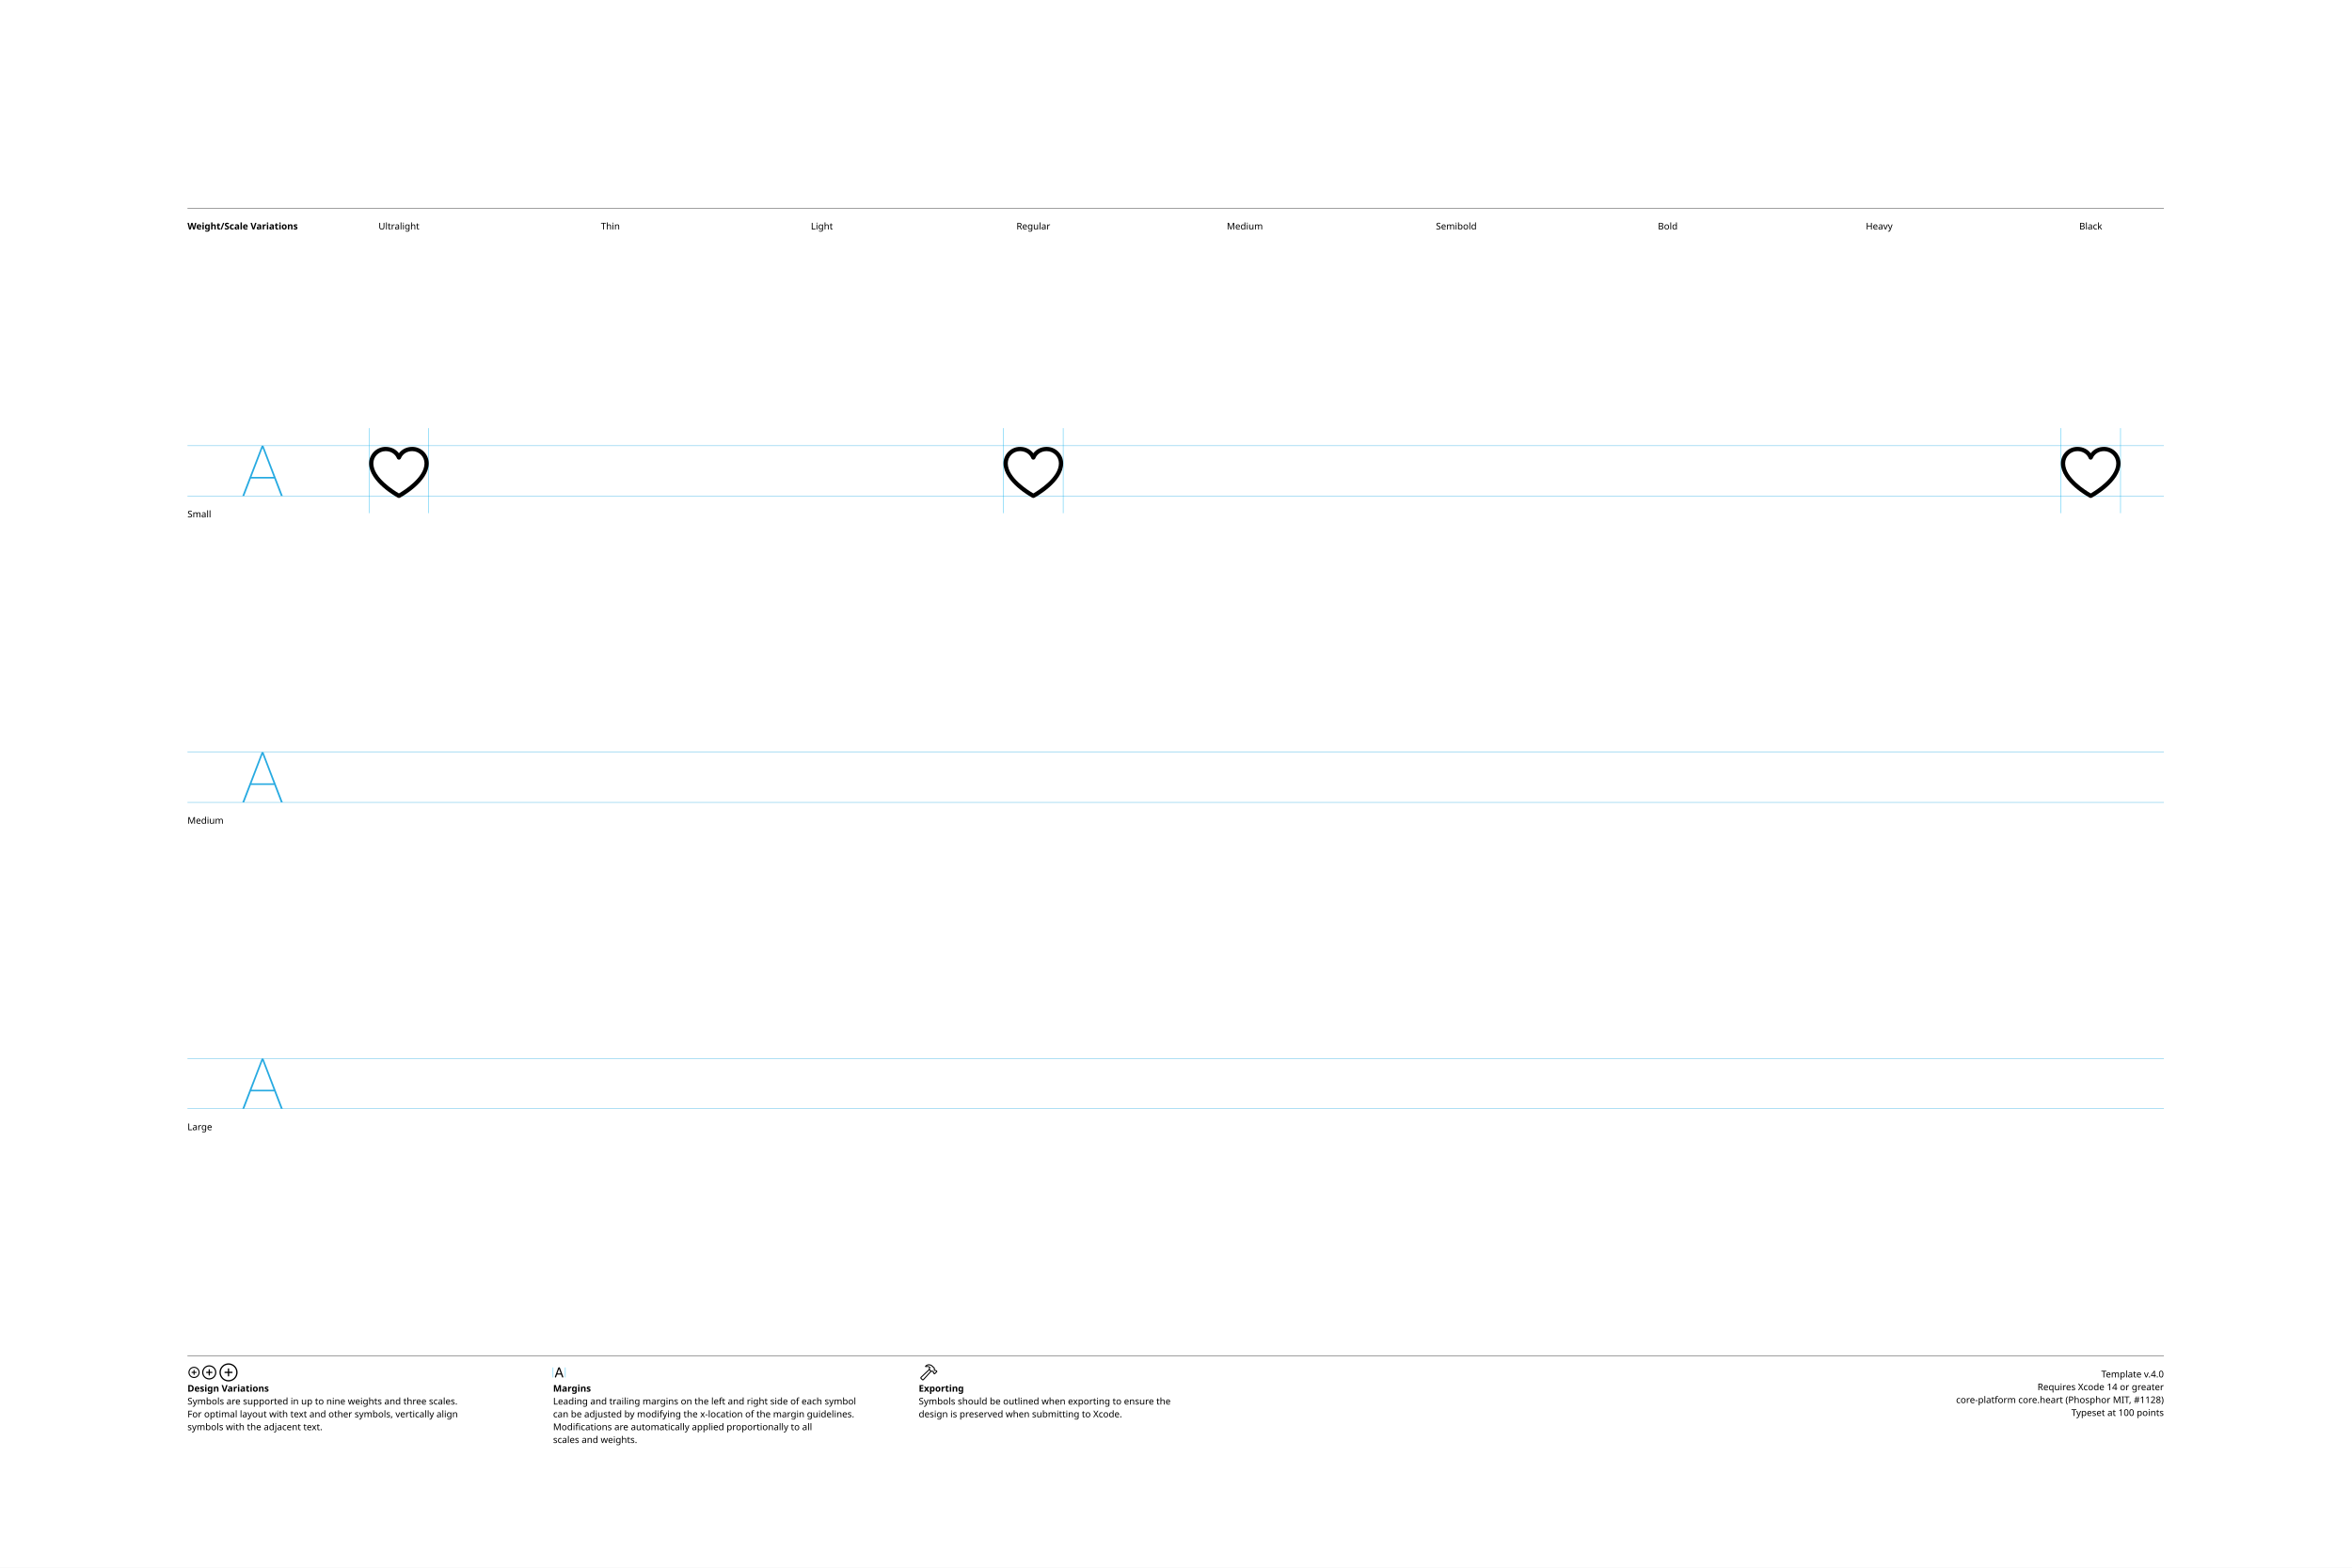
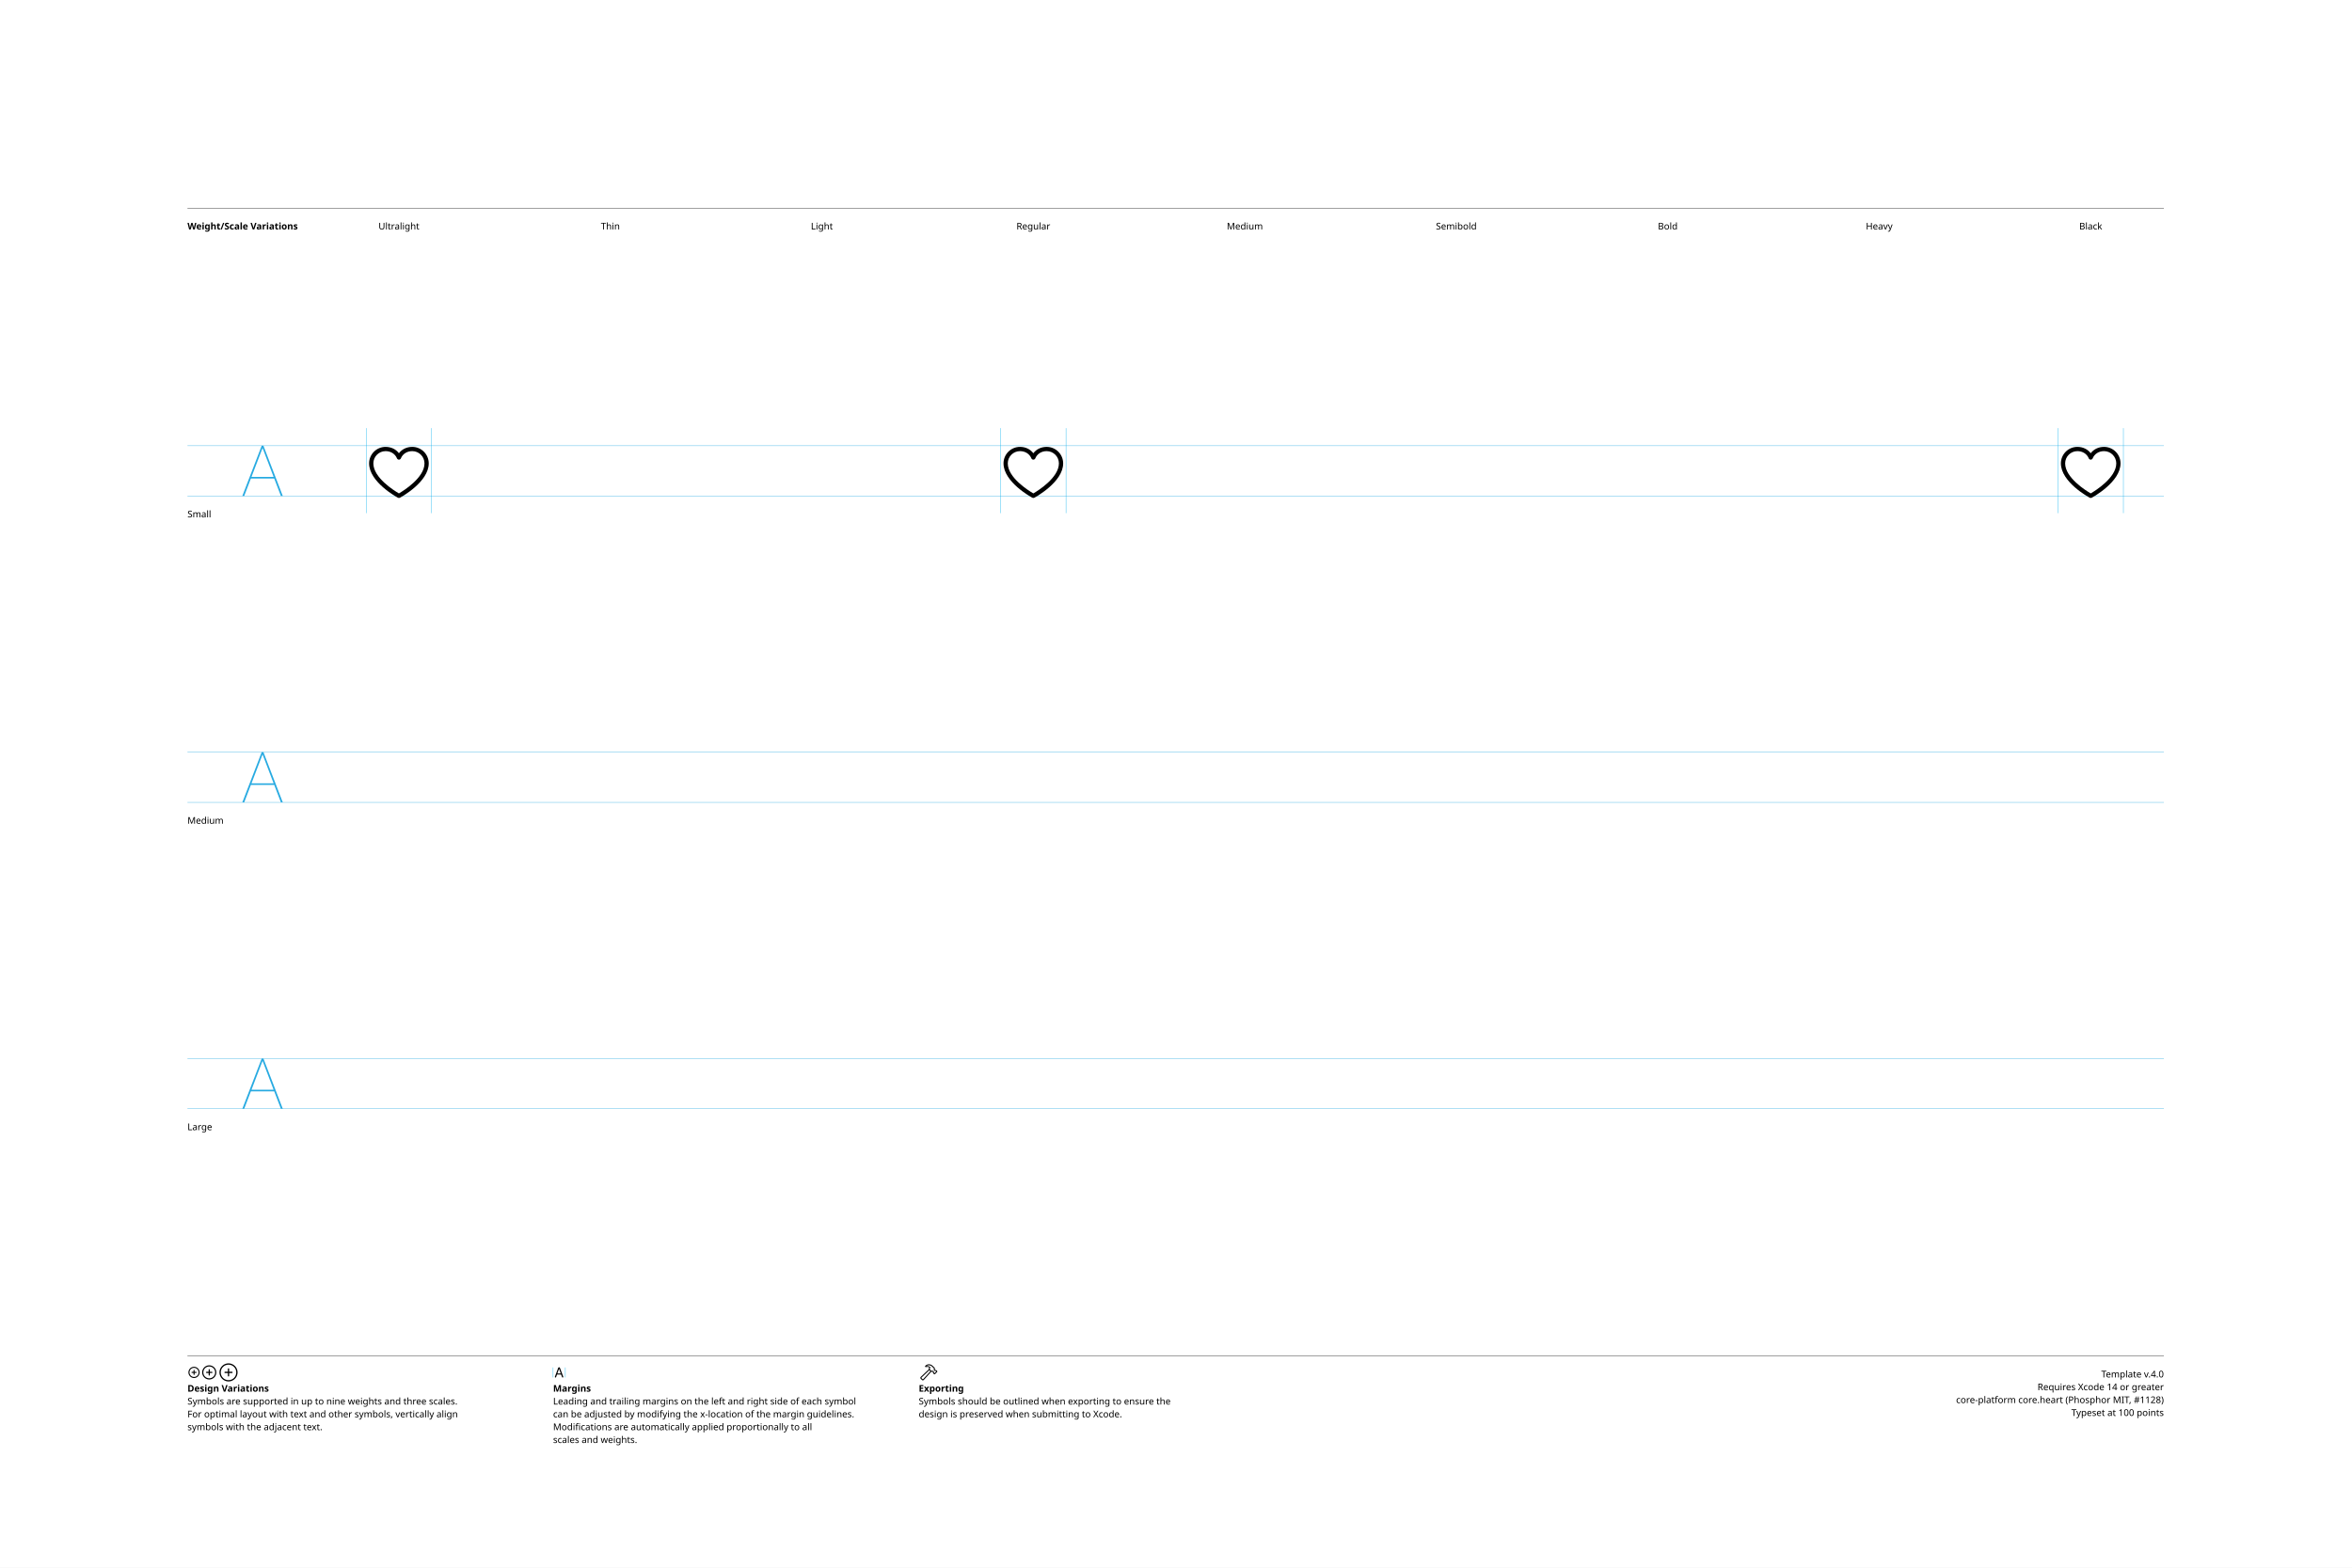
<svg xmlns="http://www.w3.org/2000/svg" version="1.1" width="3300" height="2200">
  <style>.monochrome-0 {fill:#000000}
.multicolor-0:tintColor {fill:#007AFF}
.hierarchical-0:primary {fill:#212121}
.SFSymbolsPreview000000 {fill:#000000;opacity:1.0}
</style>
  <g id="Notes">
    <rect height="2200" id="artboard" style="fill:white;opacity:1" width="3300" x="0" y="0" />
    <line style="fill:none;stroke:black;opacity:1;stroke-width:0.5;" x1="263" x2="3036" y1="292" y2="292" />
    <text style="stroke:none;fill:black;font-family:sans-serif;font-size:13;font-weight:bold;" transform="matrix(1 0 0 1 263 322)">Weight/Scale Variations</text>
    <text style="stroke:none;fill:black;font-family:sans-serif;font-size:13;text-anchor:middle;" transform="matrix(1 0 0 1 559.711 322)">Ultralight</text>
    <text style="stroke:none;fill:black;font-family:sans-serif;font-size:13;text-anchor:middle;" transform="matrix(1 0 0 1 856.422 322)">Thin</text>
    <text style="stroke:none;fill:black;font-family:sans-serif;font-size:13;text-anchor:middle;" transform="matrix(1 0 0 1 1153.13 322)">Light</text>
    <text style="stroke:none;fill:black;font-family:sans-serif;font-size:13;text-anchor:middle;" transform="matrix(1 0 0 1 1449.84 322)">Regular</text>
    <text style="stroke:none;fill:black;font-family:sans-serif;font-size:13;text-anchor:middle;" transform="matrix(1 0 0 1 1746.56 322)">Medium</text>
    <text style="stroke:none;fill:black;font-family:sans-serif;font-size:13;text-anchor:middle;" transform="matrix(1 0 0 1 2043.27 322)">Semibold</text>
    <text style="stroke:none;fill:black;font-family:sans-serif;font-size:13;text-anchor:middle;" transform="matrix(1 0 0 1 2339.98 322)">Bold</text>
    <text style="stroke:none;fill:black;font-family:sans-serif;font-size:13;text-anchor:middle;" transform="matrix(1 0 0 1 2636.69 322)">Heavy</text>
    <text style="stroke:none;fill:black;font-family:sans-serif;font-size:13;text-anchor:middle;" transform="matrix(1 0 0 1 2933.4 322)">Black</text>
    <line style="fill:none;stroke:black;opacity:1;stroke-width:0.5;" x1="263" x2="3036" y1="1903" y2="1903" />
    <g transform="matrix(1 0 0 1 263 1933)">
      <path d="M9.248 0.83C13.555 0.83 17.139-2.744 17.139-7.051C17.139-11.357 13.545-14.932 9.238-14.932C4.941-14.932 1.367-11.357 1.367-7.051C1.367-2.744 4.951 0.83 9.248 0.83ZM9.248-0.654C5.703-0.654 2.871-3.496 2.871-7.051C2.871-10.605 5.693-13.447 9.238-13.447C12.793-13.447 15.645-10.605 15.645-7.051C15.645-3.496 12.803-0.654 9.248-0.654ZM5.654-7.051C5.654-6.621 5.957-6.328 6.406-6.328L8.506-6.328L8.506-4.209C8.506-3.77 8.799-3.467 9.229-3.467C9.678-3.467 9.971-3.77 9.971-4.209L9.971-6.328L12.09-6.328C12.529-6.328 12.832-6.621 12.832-7.051C12.832-7.49 12.529-7.793 12.09-7.793L9.971-7.793L9.971-9.902C9.971-10.352 9.678-10.654 9.229-10.654C8.799-10.654 8.506-10.352 8.506-9.902L8.506-7.793L6.406-7.793C5.957-7.793 5.654-7.49 5.654-7.051Z" />
    </g>
    <g transform="matrix(1 0 0 1 281.867 1933)">
      <path d="M11.709 2.91C17.158 2.91 21.67-1.611 21.67-7.051C21.67-12.5 17.148-17.012 11.699-17.012C6.26-17.012 1.748-12.5 1.748-7.051C1.748-1.611 6.27 2.91 11.709 2.91ZM11.709 1.25C7.1 1.25 3.418-2.441 3.418-7.051C3.418-11.66 7.09-15.352 11.699-15.352C16.309-15.352 20.01-11.66 20.01-7.051C20.01-2.441 16.318 1.25 11.709 1.25ZM7.178-7.051C7.178-6.572 7.51-6.25 8.008-6.25L10.879-6.25L10.879-3.369C10.879-2.881 11.211-2.539 11.69-2.539C12.178-2.539 12.52-2.871 12.52-3.369L12.52-6.25L15.4-6.25C15.889-6.25 16.23-6.572 16.23-7.051C16.23-7.539 15.889-7.881 15.4-7.881L12.52-7.881L12.52-10.752C12.52-11.25 12.178-11.592 11.69-11.592C11.211-11.592 10.879-11.25 10.879-10.752L10.879-7.881L8.008-7.881C7.51-7.881 7.178-7.539 7.178-7.051Z" />
    </g>
    <g transform="matrix(1 0 0 1 305.646 1933)">
      <path d="M14.971 5.664C21.934 5.664 27.695-0.098 27.695-7.051C27.695-14.014 21.924-19.775 14.961-19.775C8.008-19.775 2.256-14.014 2.256-7.051C2.256-0.098 8.018 5.664 14.971 5.664ZM14.971 3.848C8.936 3.848 4.082-1.016 4.082-7.051C4.082-13.096 8.926-17.949 14.961-17.949C21.006-17.949 25.869-13.096 25.869-7.051C25.869-1.016 21.016 3.848 14.971 3.848ZM9.199-7.051C9.199-6.533 9.57-6.172 10.117-6.172L14.062-6.172L14.062-2.217C14.062-1.68 14.434-1.299 14.951-1.299C15.488-1.299 15.859-1.67 15.859-2.217L15.859-6.172L19.814-6.172C20.352-6.172 20.732-6.533 20.732-7.051C20.732-7.598 20.361-7.969 19.814-7.969L15.859-7.969L15.859-11.914C15.859-12.461 15.488-12.842 14.951-12.842C14.434-12.842 14.062-12.461 14.062-11.914L14.062-7.969L10.117-7.969C9.57-7.969 9.199-7.598 9.199-7.051Z" />
    </g>
    <text style="stroke:none;fill:black;font-family:sans-serif;font-size:13;font-weight:bold;" transform="matrix(1 0 0 1 263 1953)">Design Variations</text>
    <text style="stroke:none;fill:black;font-family:sans-serif;font-size:13;" transform="matrix(1 0 0 1 263 1971)">Symbols are supported in up to nine weights and three scales.</text>
    <text style="stroke:none;fill:black;font-family:sans-serif;font-size:13;" transform="matrix(1 0 0 1 263 1989)">For optimal layout with text and other symbols, vertically align</text>
    <text style="stroke:none;fill:black;font-family:sans-serif;font-size:13;" transform="matrix(1 0 0 1 263 2007)">symbols with the adjacent text.</text>
    <line style="fill:none;stroke:#00AEEF;stroke-width:0.5;opacity:1.0;" x1="776" x2="776" y1="1919" y2="1933" />
    <g transform="matrix(1 0 0 1 776 1933)">
      <path d="M3.311 0.156C3.828 0.156 4.082-0.039 4.268-0.586L5.527-4.033L11.289-4.033L12.549-0.586C12.734-0.039 12.988 0.156 13.496 0.156C14.014 0.156 14.346-0.156 14.346-0.645C14.346-0.811 14.316-0.967 14.238-1.172L9.658-13.369C9.434-13.965 9.033-14.268 8.408-14.268C7.803-14.268 7.393-13.975 7.178-13.379L2.598-1.162C2.52-0.957 2.49-0.801 2.49-0.635C2.49-0.146 2.803 0.156 3.311 0.156ZM6.006-5.518L8.379-12.09L8.428-12.09L10.801-5.518Z" />
    </g>
    <line style="fill:none;stroke:#00AEEF;stroke-width:0.5;opacity:1.0;" x1="793.197" x2="793.197" y1="1919" y2="1933" />
    <text style="stroke:none;fill:black;font-family:sans-serif;font-size:13;font-weight:bold;" transform="matrix(1 0 0 1 776 1953)">Margins</text>
    <text style="stroke:none;fill:black;font-family:sans-serif;font-size:13;" transform="matrix(1 0 0 1 776 1971)">Leading and trailing margins on the left and right side of each symbol</text>
    <text style="stroke:none;fill:black;font-family:sans-serif;font-size:13;" transform="matrix(1 0 0 1 776 1989)">can be adjusted by modifying the x-location of the margin guidelines.</text>
    <text style="stroke:none;fill:black;font-family:sans-serif;font-size:13;" transform="matrix(1 0 0 1 776 2007)">Modifications are automatically applied proportionally to all</text>
    <text style="stroke:none;fill:black;font-family:sans-serif;font-size:13;" transform="matrix(1 0 0 1 776 2025)">scales and weights.</text>
    <g transform="matrix(1 0 0 1 1289 1933)">
      <path d="M2.842 1.865L4.541 3.574C5.4 4.443 6.387 4.385 7.314 3.359L18.008-8.428L17.041-9.404L6.426 2.275C6.074 2.676 5.742 2.773 5.273 2.305L4.102 1.143C3.633 0.684 3.74 0.342 4.141-0.02L15.615-10.82L14.639-11.787L3.047-0.898C2.061 0.02 1.982 0.996 2.842 1.865ZM9.258-16.328C8.838-15.918 8.809-15.342 9.043-14.951C9.277-14.59 9.736-14.355 10.381-14.521C11.846-14.863 13.369-14.922 14.795-13.984L14.209-12.529C13.867-11.699 14.043-11.113 14.58-10.566L16.875-8.252C17.363-7.764 17.773-7.744 18.34-7.842L19.404-8.037L20.068-7.363L20.029-6.807C19.99-6.309 20.117-5.928 20.605-5.449L21.367-4.707C21.846-4.229 22.461-4.199 22.93-4.668L25.84-7.588C26.309-8.057 26.289-8.652 25.811-9.131L25.039-9.893C24.561-10.371 24.189-10.527 23.711-10.488L23.135-10.44L22.49-11.074L22.734-12.197C22.861-12.764 22.705-13.203 22.119-13.789L19.922-15.977C16.582-19.297 12.148-19.219 9.258-16.328ZM10.752-15.957C13.184-17.734 16.475-17.432 18.701-15.205L21.133-12.793C21.367-12.559 21.406-12.373 21.338-12.031L21.016-10.547L22.52-9.062L23.506-9.121C23.76-9.131 23.838-9.111 24.033-8.916L24.609-8.34L22.168-5.898L21.592-6.475C21.396-6.67 21.367-6.748 21.377-7.012L21.445-7.988L19.951-9.473L18.428-9.219C18.105-9.15 17.959-9.18 17.715-9.414L15.713-11.416C15.459-11.65 15.43-11.816 15.586-12.188L16.465-14.277C14.902-15.732 12.871-16.357 10.84-15.762C10.684-15.723 10.625-15.85 10.752-15.957Z" />
    </g>
    <text style="stroke:none;fill:black;font-family:sans-serif;font-size:13;font-weight:bold;" transform="matrix(1 0 0 1 1289 1953)">Exporting</text>
    <text style="stroke:none;fill:black;font-family:sans-serif;font-size:13;" transform="matrix(1 0 0 1 1289 1971)">Symbols should be outlined when exporting to ensure the</text>
    <text style="stroke:none;fill:black;font-family:sans-serif;font-size:13;" transform="matrix(1 0 0 1 1289 1989)">design is preserved when submitting to Xcode.</text>
    <text id="template-version" style="stroke:none;fill:black;font-family:sans-serif;font-size:13;text-anchor:end;" transform="matrix(1 0 0 1 3036 1933)">Template v.4.0</text>
    <text style="stroke:none;fill:black;font-family:sans-serif;font-size:13;text-anchor:end;" transform="matrix(1 0 0 1 3036 1951)">Requires Xcode 14 or greater</text>
    <text id="descriptive-name" style="stroke:none;fill:black;font-family:sans-serif;font-size:13;text-anchor:end;" transform="matrix(1 0 0 1 3036 1969)">core-platform core.heart (Phosphor MIT, #1128)</text>
    <text style="stroke:none;fill:black;font-family:sans-serif;font-size:13;text-anchor:end;" transform="matrix(1 0 0 1 3036 1987)">Typeset at 100 points</text>
    <text style="stroke:none;fill:black;font-family:sans-serif;font-size:13;" transform="matrix(1 0 0 1 263 726)">Small</text>
    <text style="stroke:none;fill:black;font-family:sans-serif;font-size:13;" transform="matrix(1 0 0 1 263 1156)">Medium</text>
    <text style="stroke:none;fill:black;font-family:sans-serif;font-size:13;" transform="matrix(1 0 0 1 263 1586)">Large</text>
  </g>
  <g id="Guides">
    <g id="H-reference" style="fill:#27AAE1;stroke:none;" transform="matrix(1 0 0 1 339 696)">
      <path d="M0.994 0L3.638 0L29.328-67.132L30.03-67.132L30.03-70.459L28.123-70.459ZM11.688-24.48L46.981-24.48L46.231-26.729L12.438-26.729ZM55.12 0L57.764 0L30.638-70.459L29.433-70.459L29.433-67.132Z" />
    </g>
    <line id="Baseline-S" style="fill:none;stroke:#27AAE1;opacity:1;stroke-width:0.5;" x1="263" x2="3036" y1="696" y2="696" />
    <line id="Capline-S" style="fill:none;stroke:#27AAE1;opacity:1;stroke-width:0.5;" x1="263" x2="3036" y1="625.541" y2="625.541" />
    <g id="H-reference" style="fill:#27AAE1;stroke:none;" transform="matrix(1 0 0 1 339 1126)">
      <path d="M0.994 0L3.638 0L29.328-67.132L30.03-67.132L30.03-70.459L28.123-70.459ZM11.688-24.48L46.981-24.48L46.231-26.729L12.438-26.729ZM55.12 0L57.764 0L30.638-70.459L29.433-70.459L29.433-67.132Z" />
    </g>
    <line id="Baseline-M" style="fill:none;stroke:#27AAE1;opacity:1;stroke-width:0.5;" x1="263" x2="3036" y1="1126" y2="1126" />
    <line id="Capline-M" style="fill:none;stroke:#27AAE1;opacity:1;stroke-width:0.5;" x1="263" x2="3036" y1="1055.54" y2="1055.54" />
    <g id="H-reference" style="fill:#27AAE1;stroke:none;" transform="matrix(1 0 0 1 339 1556)">
      <path d="M0.994 0L3.638 0L29.328-67.132L30.03-67.132L30.03-70.459L28.123-70.459ZM11.688-24.48L46.981-24.48L46.231-26.729L12.438-26.729ZM55.12 0L57.764 0L30.638-70.459L29.433-70.459L29.433-67.132Z" />
    </g>
    <line id="Baseline-L" style="fill:none;stroke:#27AAE1;opacity:1;stroke-width:0.5;" x1="263" x2="3036" y1="1556" y2="1556" />
    <line id="Capline-L" style="fill:none;stroke:#27AAE1;opacity:1;stroke-width:0.5;" x1="263" x2="3036" y1="1485.54" y2="1485.54" />
-     <line id="left-margin-Ultralight-S" style="fill:none;stroke:#00AEEF;stroke-width:0.5;opacity:1.0;" x1="517.868" x2="517.868" y1="600.785" y2="720.121" />
-     <line id="right-margin-Ultralight-S" style="fill:none;stroke:#00AEEF;stroke-width:0.5;opacity:1.0;" x1="601.554" x2="601.554" y1="600.785" y2="720.121" />
-     <line id="left-margin-Regular-S" style="fill:none;stroke:#00AEEF;stroke-width:0.5;opacity:1.0;" x1="1407.997" x2="1407.997" y1="600.785" y2="720.121" />
-     <line id="right-margin-Regular-S" style="fill:none;stroke:#00AEEF;stroke-width:0.5;opacity:1.0;" x1="1491.683" x2="1491.683" y1="600.785" y2="720.121" />
-     <line id="left-margin-Black-S" style="fill:none;stroke:#00AEEF;stroke-width:0.5;opacity:1.0;" x1="2891.557" x2="2891.557" y1="600.785" y2="720.121" />
-     <line id="right-margin-Black-S" style="fill:none;stroke:#00AEEF;stroke-width:0.5;opacity:1.0;" x1="2975.243" x2="2975.243" y1="600.785" y2="720.121" />
+     <line id="left-margin-Ultralight-S" style="fill:none;stroke:#00AEEF;stroke-width:0.5;opacity:1.0;" x1="513.868" x2="513.868" y1="600.785" y2="720.121" />
+     <line id="right-margin-Ultralight-S" style="fill:none;stroke:#00AEEF;stroke-width:0.5;opacity:1.0;" x1="605.554" x2="605.554" y1="600.785" y2="720.121" />
+     <line id="left-margin-Regular-S" style="fill:none;stroke:#00AEEF;stroke-width:0.5;opacity:1.0;" x1="1403.997" x2="1403.997" y1="600.785" y2="720.121" />
+     <line id="right-margin-Regular-S" style="fill:none;stroke:#00AEEF;stroke-width:0.5;opacity:1.0;" x1="1495.683" x2="1495.683" y1="600.785" y2="720.121" />
+     <line id="left-margin-Black-S" style="fill:none;stroke:#00AEEF;stroke-width:0.5;opacity:1.0;" x1="2887.557" x2="2887.557" y1="600.785" y2="720.121" />
+     <line id="right-margin-Black-S" style="fill:none;stroke:#00AEEF;stroke-width:0.5;opacity:1.0;" x1="2979.243" x2="2979.243" y1="600.785" y2="720.121" />
  </g>
  <g id="Symbols">
    <g id="Ultralight-S" transform="matrix(1 0 0 1 517.868 696)">
      <path class="monochrome-0 multicolor-0:tintColor hierarchical-0:primary SFSymbolsPreview000000" d="M60.523 -68.887C52.808 -68.887 46.054 -65.569 41.843 -59.961C37.633 -65.569 30.878 -68.887 23.163 -68.887C10.376 -68.872 0.014 -58.51 0 -45.723C0 -19.571 38.776 1.597 40.427 2.471C41.311 2.947 42.375 2.947 43.259 2.471C44.91 1.597 83.686 -19.571 83.686 -45.723C83.672 -58.51 73.31 -68.872 60.523 -68.887ZM41.843 -3.581C35.021 -7.556 5.978 -25.665 5.978 -45.723C5.99 -55.21 13.677 -62.897 23.163 -62.909C30.43 -62.909 36.531 -59.039 39.079 -52.822C39.539 -51.701 40.631 -50.969 41.843 -50.969C43.055 -50.969 44.147 -51.701 44.608 -52.822C47.156 -59.05 53.257 -62.909 60.523 -62.909C70.009 -62.897 77.696 -55.21 77.709 -45.723C77.709 -25.695 48.658 -7.56 41.843 -3.581Z" />
    </g>
    <g id="Regular-S" transform="matrix(1 0 0 1 1407.997 696)">
      <path class="monochrome-0 multicolor-0:tintColor hierarchical-0:primary SFSymbolsPreview000000" d="M60.523 -68.887C52.808 -68.887 46.054 -65.569 41.843 -59.961C37.633 -65.569 30.878 -68.887 23.163 -68.887C10.376 -68.872 0.014 -58.51 0 -45.723C0 -19.571 38.776 1.597 40.427 2.471C41.311 2.947 42.375 2.947 43.259 2.471C44.91 1.597 83.686 -19.571 83.686 -45.723C83.672 -58.51 73.31 -68.872 60.523 -68.887ZM41.843 -3.581C35.021 -7.556 5.978 -25.665 5.978 -45.723C5.99 -55.21 13.677 -62.897 23.163 -62.909C30.43 -62.909 36.531 -59.039 39.079 -52.822C39.539 -51.701 40.631 -50.969 41.843 -50.969C43.055 -50.969 44.147 -51.701 44.608 -52.822C47.156 -59.05 53.257 -62.909 60.523 -62.909C70.009 -62.897 77.696 -55.21 77.709 -45.723C77.709 -25.695 48.658 -7.56 41.843 -3.581Z" />
    </g>
    <g id="Black-S" transform="matrix(1 0 0 1 2891.557 696)">
      <path class="monochrome-0 multicolor-0:tintColor hierarchical-0:primary SFSymbolsPreview000000" d="M60.523 -68.887C52.808 -68.887 46.054 -65.569 41.843 -59.961C37.633 -65.569 30.878 -68.887 23.163 -68.887C10.376 -68.872 0.014 -58.51 0 -45.723C0 -19.571 38.776 1.597 40.427 2.471C41.311 2.947 42.375 2.947 43.259 2.471C44.91 1.597 83.686 -19.571 83.686 -45.723C83.672 -58.51 73.31 -68.872 60.523 -68.887ZM41.843 -3.581C35.021 -7.556 5.978 -25.665 5.978 -45.723C5.99 -55.21 13.677 -62.897 23.163 -62.909C30.43 -62.909 36.531 -59.039 39.079 -52.822C39.539 -51.701 40.631 -50.969 41.843 -50.969C43.055 -50.969 44.147 -51.701 44.608 -52.822C47.156 -59.05 53.257 -62.909 60.523 -62.909C70.009 -62.897 77.696 -55.21 77.709 -45.723C77.709 -25.695 48.658 -7.56 41.843 -3.581Z" />
    </g>
  </g>
</svg>
